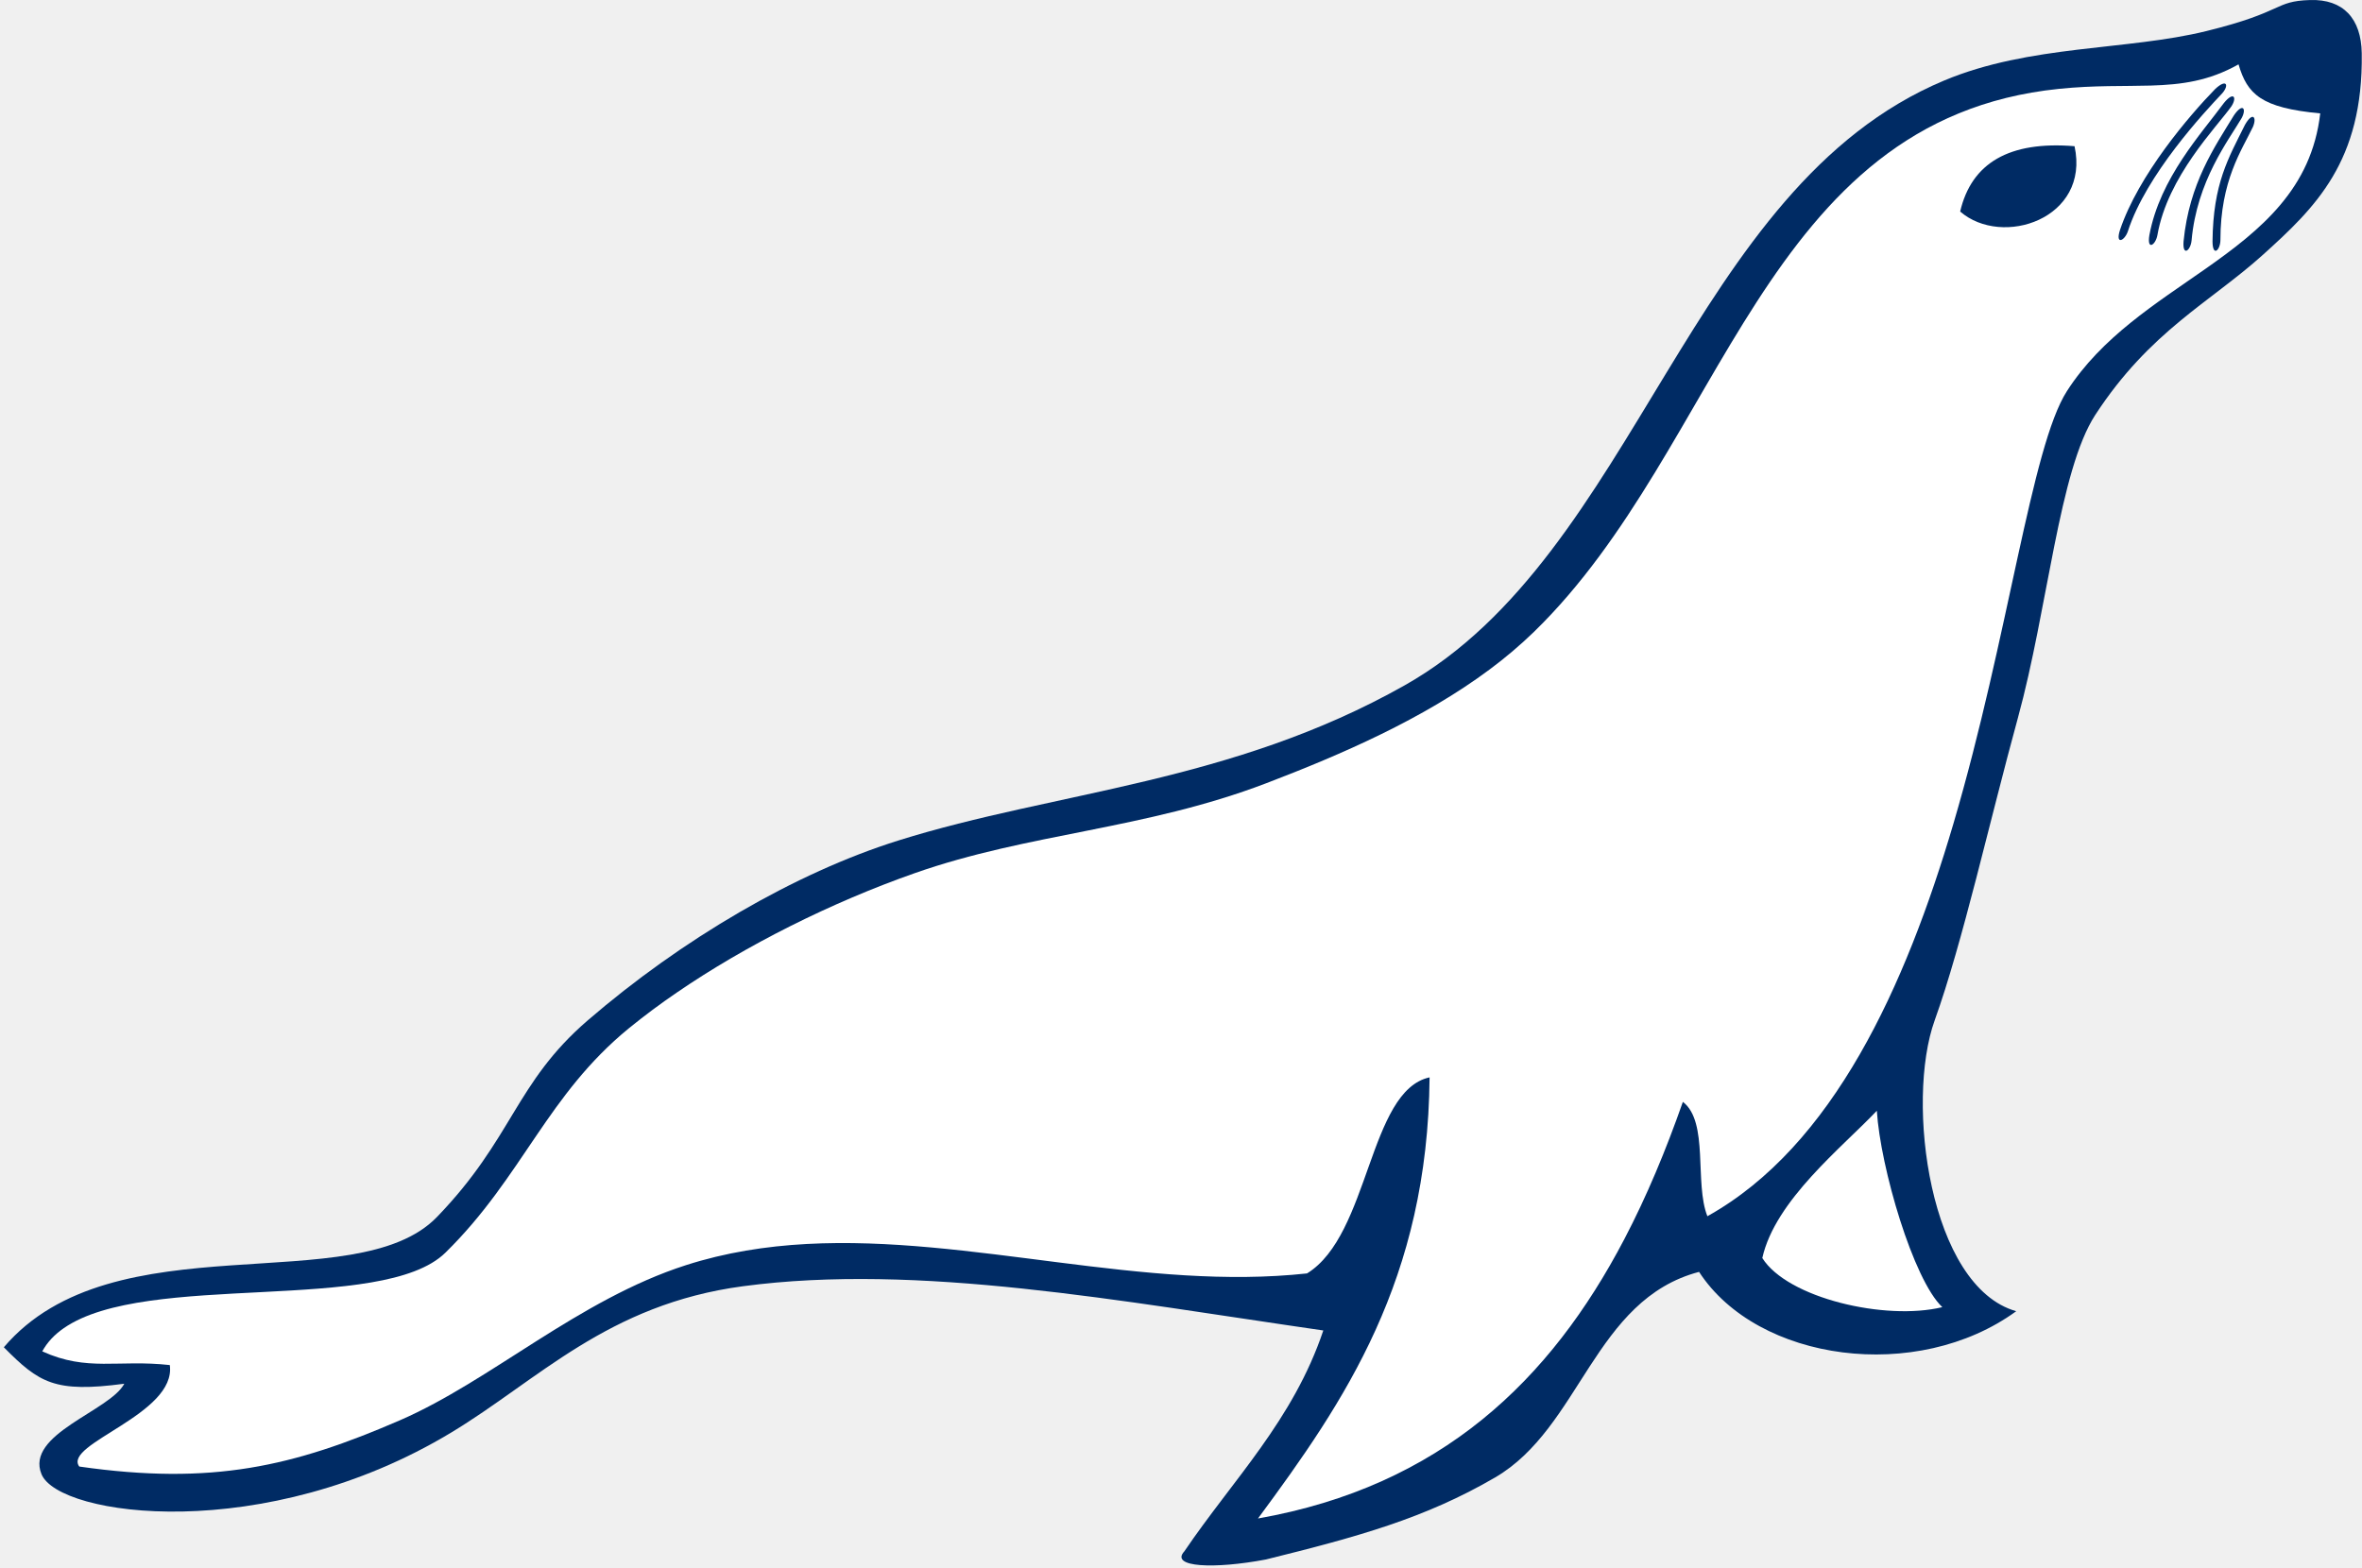
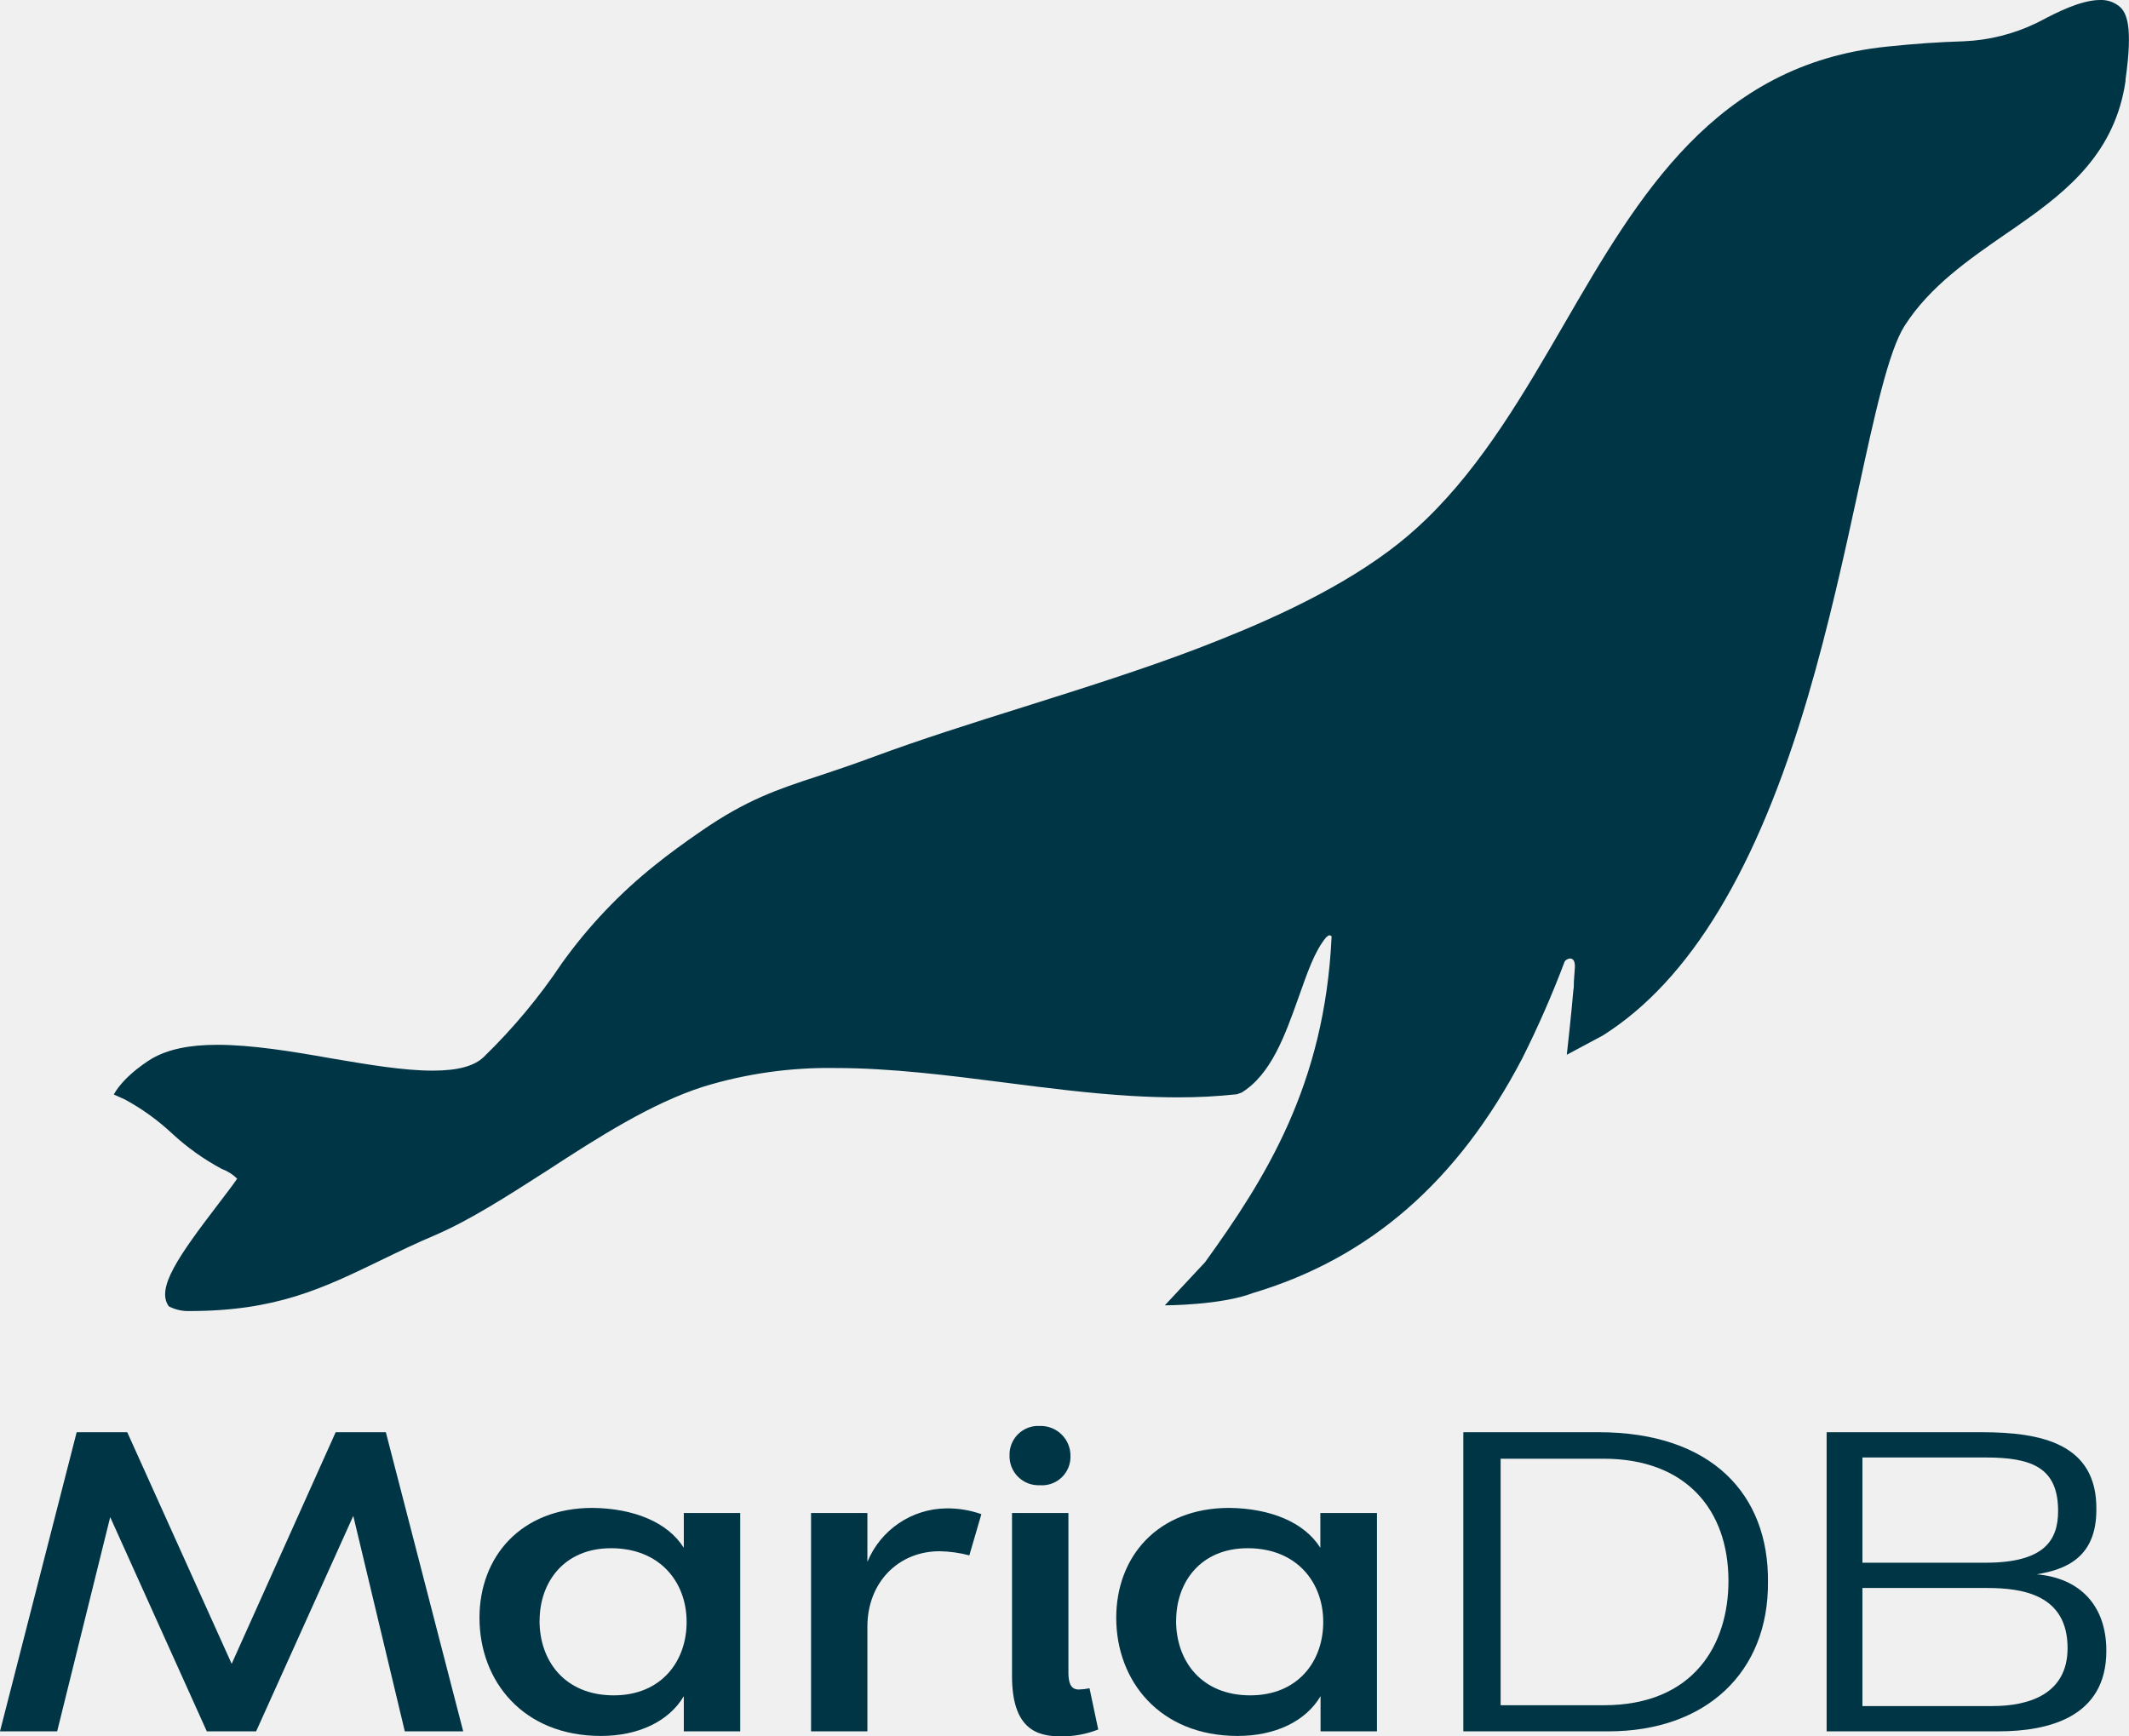
- <svg xmlns="http://www.w3.org/2000/svg" width="2500" height="1660" viewBox="0 0 256 170" preserveAspectRatio="xMinYMin meet">
-   <path d="M250.392.004c-3.95.127-2.701 1.265-11.236 3.365-8.619 2.121-19.147 1.47-28.428 5.363-27.706 11.62-33.265 51.333-58.452 65.559-18.827 10.634-37.822 11.482-54.899 16.834-11.223 3.519-23.5 10.736-33.668 19.499-7.892 6.803-8.098 12.786-16.345 21.32-8.82 9.127-35.057.154-46.948 14.124 3.83 3.873 5.51 4.958 13.058 3.953-1.562 2.962-10.775 5.458-8.972 9.816 1.898 4.585 24.17 7.693 44.417-4.53 9.429-5.693 16.94-13.899 31.624-15.857 19.003-2.533 40.895 1.624 62.894 4.797-3.262 9.726-9.811 16.194-15.057 23.94-1.625 1.75 3.263 1.946 8.839.889 10.03-2.48 17.258-4.478 24.828-8.884 9.3-5.414 10.71-19.293 22.12-22.297 6.357 9.772 23.649 12.08 34.378 4.264-9.415-2.665-12.017-22.705-8.839-31.535 3.01-8.36 5.985-21.73 9.017-32.78 3.255-11.866 4.455-26.823 8.394-32.868 5.927-9.094 12.475-12.217 18.16-17.345 5.686-5.129 10.89-10.12 10.719-21.855-.055-3.78-2.01-5.886-5.604-5.772z" fill="#002B64" />
-   <path d="M8.594 159c14.418 2.066 23.186 0 34.764-5.02 9.852-4.273 19.366-13.081 31-16.815 17.085-5.482 35.821.007 54.085 1.102 4.448.267 8.867.27 13.229-.205 6.803-4.182 6.663-19.823 13.285-21.256-.195 21.945-9.192 35.094-18.601 47.826 19.83-3.502 31.697-14.972 39.712-30.291 2.432-4.645 4.508-9.642 6.344-14.88 2.839 2.179 1.23 8.808 2.657 12.4 13.659-7.609 21.48-24.973 26.66-42.535 5.992-20.325 8.445-40.906 12.31-46.92 3.772-5.87 9.642-9.488 15-13.246 6.09-4.273 11.52-8.726 12.458-16.867-6.421-.594-7.906-2.08-8.856-5.316-3.215 1.812-6.171 2.2-9.511 2.3-2.898.088-6.082-.041-9.971.358-32.16 3.303-36.247 38.75-56.86 58.844a48.347 48.347 0 0 1-4.835 4.104c-7.22 5.38-16.076 9.224-24.22 12.337-13.183 5.037-25.716 5.395-38.084 9.743-9.08 3.191-18.306 7.82-25.763 12.924a76.37 76.37 0 0 0-5.238 3.903c-4.376 3.58-7.249 7.553-10.027 11.64-2.866 4.21-5.633 8.543-9.851 12.682-6.834 6.71-32.37 1.957-41.36 8.18-1.002.692-1.798 1.523-2.34 2.521 4.906 2.229 8.182.861 13.825 1.485.74 5.355-11.642 8.537-9.812 11.003zM203.435 120.426c.384 6.143 3.95 18.33 7.098 21.293-6.166 1.5-16.787-.978-19.512-5.327 1.4-6.28 8.686-12.02 12.414-15.966z" fill="#FFF" />
-   <path d="M212.468 22.935c4.552 3.952 14.105.78 12.398-7.084-7.074-.586-11.172 1.815-12.398 7.084zM244.207 13.744c-1.21 2.54-3.529 5.815-3.529 12.28-.01 1.11-.843 1.871-.857.16.063-6.32 1.735-9.051 3.512-12.641.826-1.471 1.323-.864.874.201z" fill="#002B64" />
-   <path d="M242.988 12.788c-1.429 2.423-4.868 6.844-5.437 13.285-.105 1.104-1.003 1.788-.867.081.62-6.288 3.369-10.224 5.455-13.645.947-1.391 1.392-.743.849.279zM241.876 11.52c-1.627 2.294-6.922 7.603-8.029 13.975-.199 1.09-1.151 1.698-.871.008 1.146-6.215 5.71-11.1 8.076-14.331 1.06-1.31 1.448-.625.824.348zM240.884 10.106c-1.933 2.042-8.245 8.812-10.235 14.964-.352 1.051-1.38 1.52-.864-.114 2.007-5.992 7.535-12.447 10.332-15.312 1.235-1.147 1.522-.415.767.462z" fill="#002B64" />
+ <svg xmlns="http://www.w3.org/2000/svg" id="Layer_1" data-name="Layer 1" viewBox="0 0 309.88 252.72">
+   <defs>
+     <style>.cls-1{fill:#003545;}</style>
+   </defs>
+   <path class="cls-1" d="M61.74,214.91,73,258.46h-8.5L57,227.09,42.86,258.46H35.68L21.62,227.27,13.9,258.46H5.58l11.16-43.55H24.1l15.2,33.72,15.14-33.72Z" transform="translate(-5.58 -6.4)" />
+   <path class="cls-1" d="M105.11,231.74v-5.07h8.21v31.79h-8.21v-5.12c-2.17,3.68-6.63,5.79-12.06,5.79-11.35,0-17.68-8-17.68-17.2,0-8.87,6-16,16.47-16C97.81,226,102.76,228,105.11,231.74Zm-21,10.62c0,5.85,3.68,10.86,10.8,10.86,6.87,0,10.61-4.89,10.61-10.68s-3.86-10.74-11-10.74C87.68,231.8,84.12,236.74,84.12,242.36Z" transform="translate(-5.58 -6.4)" />
+   <path class="cls-1" d="M131.83,258.46h-8.2V226.67h8.2v7.12A12.58,12.58,0,0,1,143.29,226a14.84,14.84,0,0,1,5.13.84l-1.75,6a18,18,0,0,0-4.34-.6c-5.92,0-10.5,4.46-10.5,11Z" transform="translate(-5.58 -6.4)" />
+   <path class="cls-1" d="M152.52,218.28a4.17,4.17,0,0,1,4.4-4.28,4.33,4.33,0,0,1,4.47,4.41,4.15,4.15,0,0,1-4.47,4.22A4.22,4.22,0,0,1,152.52,218.28Zm.36,8.39h8.21V249.9c0,1.44.3,2.47,1.5,2.47a8.85,8.85,0,0,0,1.57-.18l1.27,6a14.36,14.36,0,0,1-5.43,1c-3.44,0-7.12-1-7.12-8.81Z" transform="translate(-5.58 -6.4)" />
+   <path class="cls-1" d="M197.76,231.74v-5.07H206v31.79h-8.21v-5.12c-2.17,3.68-6.63,5.79-12.06,5.79-11.34,0-17.68-8-17.68-17.2,0-8.87,6-16,16.47-16C190.46,226,195.41,228,197.76,231.74Zm-21,10.62c0,5.85,3.68,10.86,10.8,10.86,6.88,0,10.62-4.89,10.62-10.68s-3.87-10.74-11-10.74C180.33,231.8,176.77,236.74,176.77,242.36Z" transform="translate(-5.58 -6.4)" />
+   <path class="cls-1" d="M218.57,214.91h19.67c16.53,0,24.79,9.11,24.67,21.77.12,13.16-9,21.78-23.22,21.78H218.57Zm5.43,3.86v35.89h15c13.15,0,18.16-8.87,18.16-18.1,0-10.43-6.27-17.79-18.16-17.79Z" transform="translate(-5.58 -6.4)" />
+   <path class="cls-1" d="M296.45,258.46h-25V214.91H294c8.62,0,16.83,1.62,16.71,11.28,0,6.81-4.23,8.69-8.69,9.41,6.33.54,10.14,4.58,10.14,11.1C312.2,256.47,303.63,258.46,296.45,258.46Zm-1.87-24.55c8.63,0,10.56-3.32,10.56-7.54,0-6.34-3.86-7.78-10.56-7.78H276.66v15.32Zm.24,3.68H276.66v17.19H295.6c5.31,0,10.92-1.75,10.92-8.44C306.52,238.62,300.07,237.59,294.82,237.59Z" transform="translate(-5.58 -6.4)" />
+   <path class="cls-1" d="M314.08,7.35a4.18,4.18,0,0,0-2.84-.95c-2.83,0-6.49,1.92-8.46,2.95l-.78.4a26.86,26.86,0,0,1-10.57,2.66c-3.76.12-7,.34-11.22.78-25,2.57-36.15,21.73-46.89,40.26C227.47,63.53,221.43,74,213.15,82a54.4,54.4,0,0,1-5.45,4.63C199.13,93,188.37,97.55,180,100.77c-8.06,3.08-16.86,5.85-25.36,8.53-7.79,2.45-15.14,4.77-21.9,7.28-3.05,1.13-5.64,2-7.93,2.76-6.16,2-10.6,3.53-17.09,8-2.53,1.73-5.07,3.6-6.79,5a71.62,71.62,0,0,0-13.55,14.27A84.25,84.25,0,0,1,76,160.27c-1.37,1.34-3.8,2-7.44,2-4.26,0-9.43-.88-14.9-1.81-5.64-1-11.47-1.95-16.47-1.95-4.06,0-7.17.66-9.49,2,0,0-3.91,2.28-5.56,5.23l1.62.73a33.21,33.21,0,0,1,6.92,5,34.72,34.72,0,0,0,7.2,5.12A6.18,6.18,0,0,1,40.1,178c-.68,1-1.68,2.29-2.73,3.67-5.77,7.55-9.14,12.32-7.21,14.92a6.07,6.07,0,0,0,3,.68c12.58,0,19.34-3.27,27.89-7.41,2.48-1.2,5-2.43,8-3.7,5-2.17,10.38-5.63,16.09-9.29C92.61,172,100.42,167,108,164.59a62.3,62.3,0,0,1,19.23-2.7c8,0,16.42,1.07,24.54,2.11,6.05.78,12.32,1.58,18.47,1.95,2.39.14,4.6.21,6.75.21a78.21,78.21,0,0,0,8.61-.45l.69-.24c4.31-2.65,6.33-8.34,8.29-13.84,1.26-3.54,2.32-6.72,4-8.74a2.55,2.55,0,0,1,.32-.27.4.4,0,0,1,.49.08s0,.05,0,.16c-1,21.51-9.66,35.17-18.42,47.31l-5.85,6.27s8.19,0,12.85-1.8c17-5.08,29.83-16.28,39.17-34.14a145.7,145.7,0,0,0,6.17-14.09c.16-.4,1.63-1.14,1.49.93-.05.61-.09,1.29-.14,2h0c0,.42,0,.85-.08,1.28-.24,3-.95,9.34-.95,9.34l5.25-2.81c12.66-8,22.42-24.14,29.82-49.25,3.08-10.46,5.34-20.85,7.33-30,2.38-11,4.43-20.43,6.78-24.09,3.69-5.74,9.32-9.62,14.77-13.39.74-.51,1.49-1,2.22-1.54,6.85-4.81,13.66-10.36,15.16-20.71l0-.23C316.05,10.22,315.13,8.25,314.08,7.35Z" transform="translate(-5.58 -6.4)" />
</svg>
